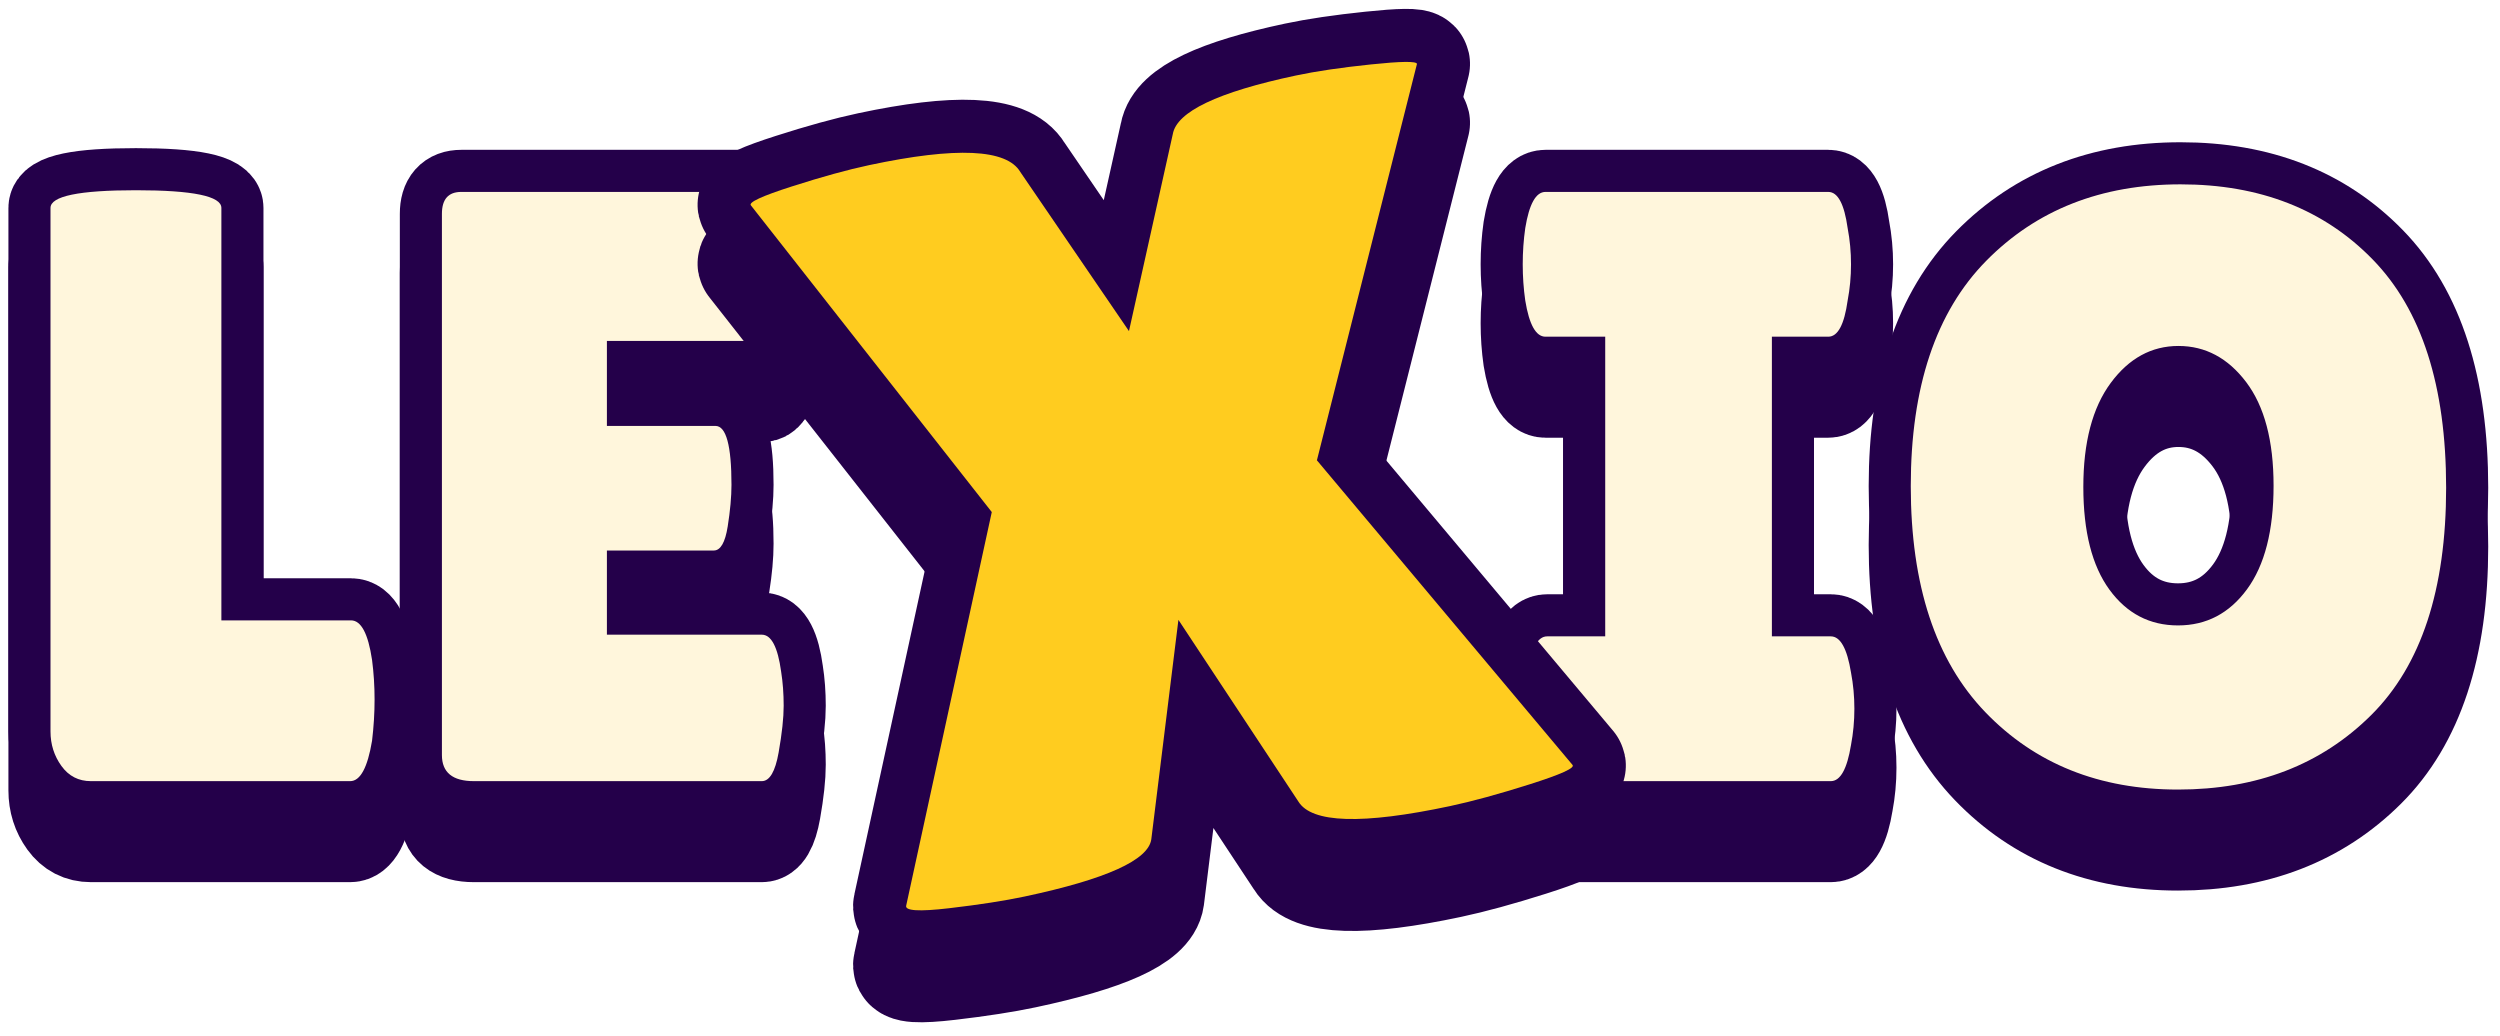
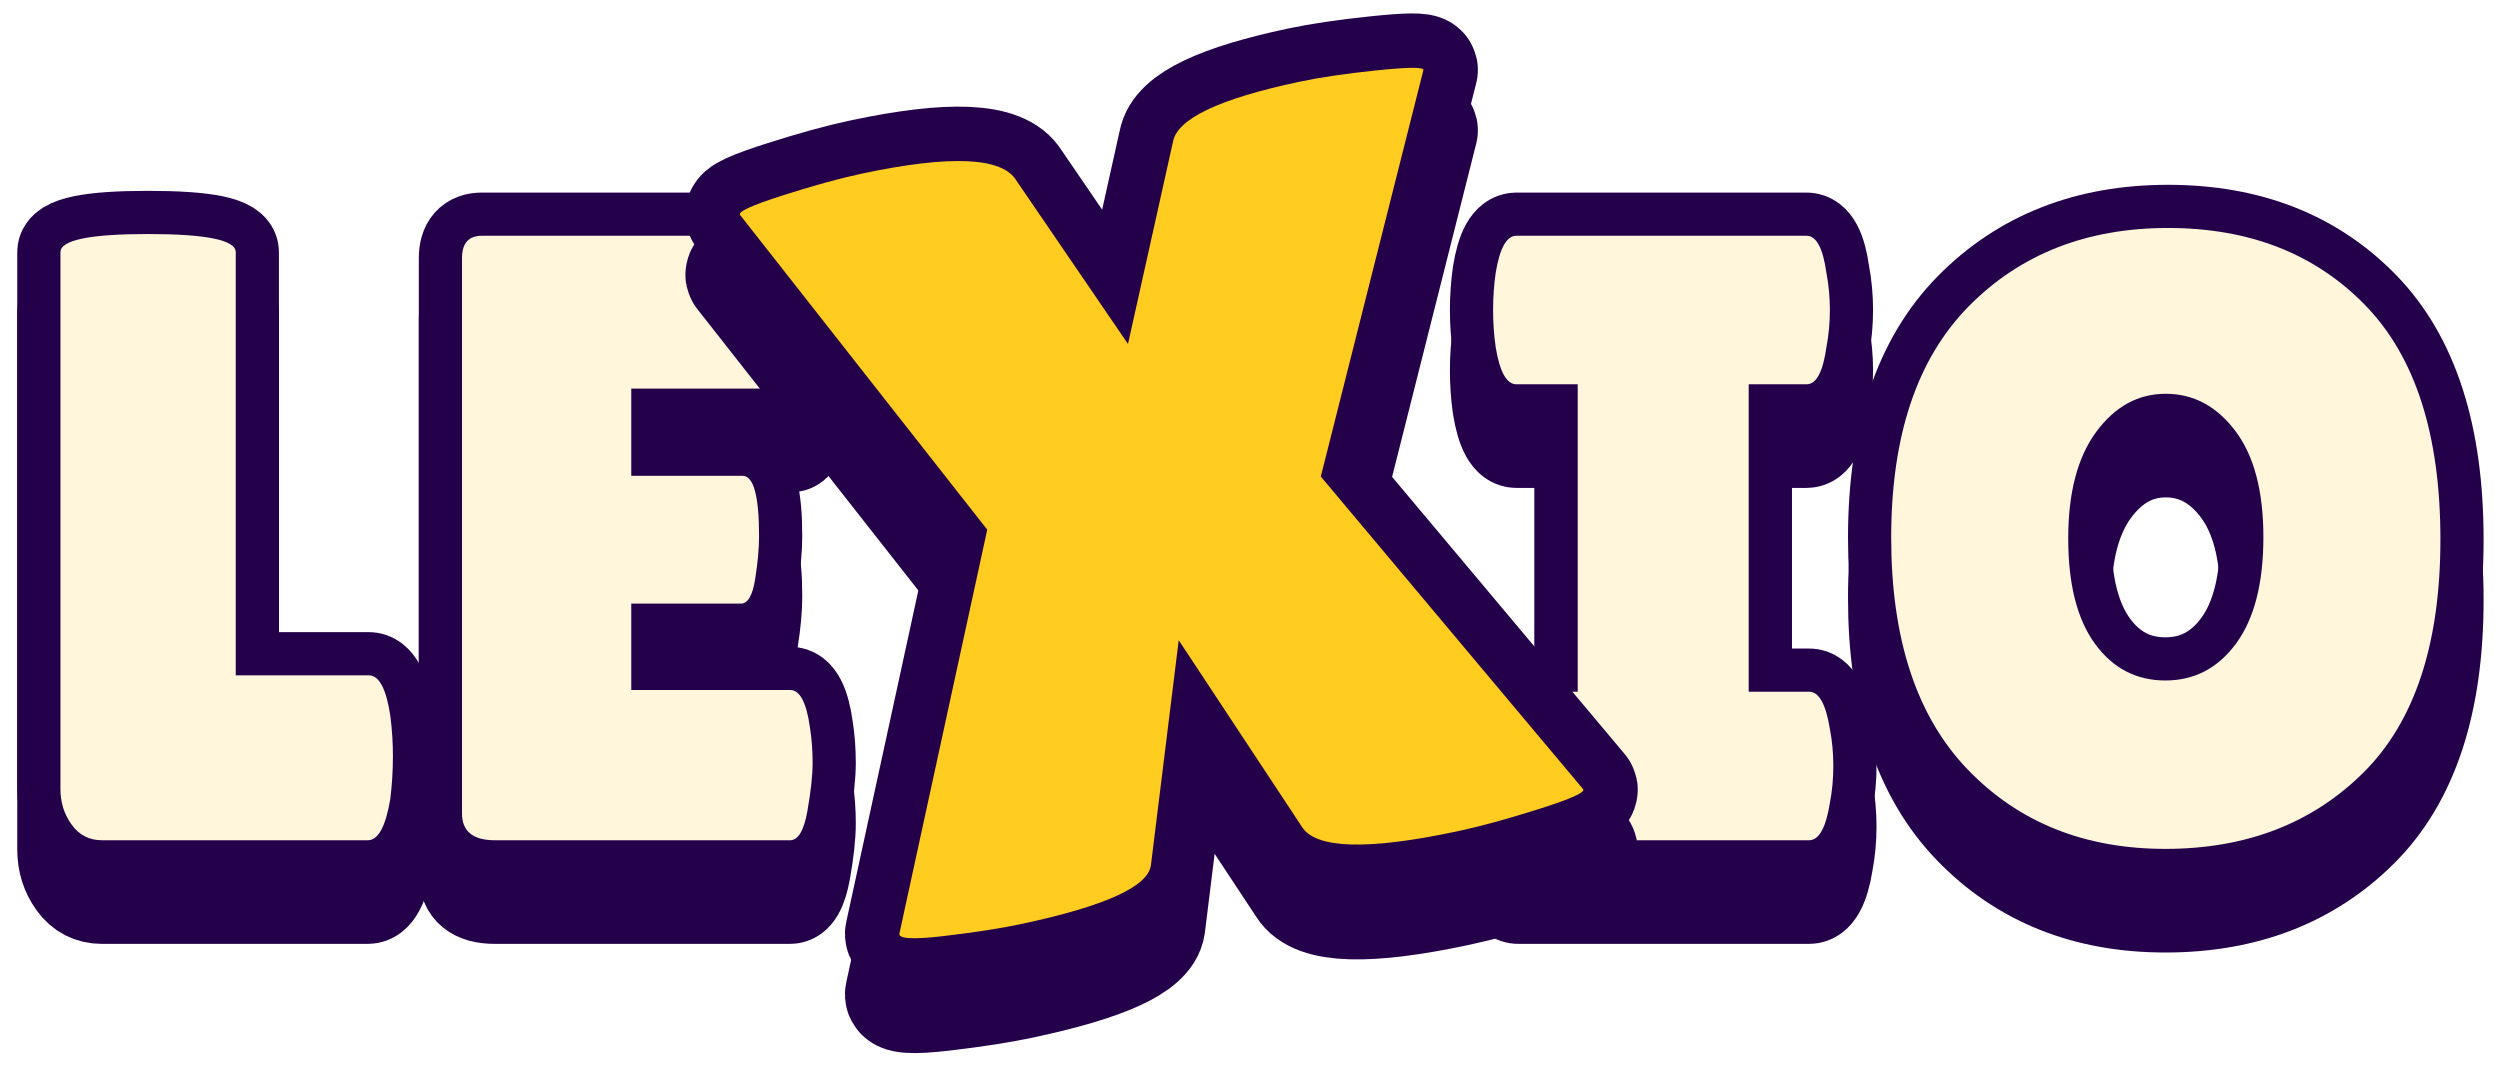
- <svg xmlns="http://www.w3.org/2000/svg" viewBox="-2 -0.5 297 123" role="img" aria-label="LEXIO">
+ <svg xmlns="http://www.w3.org/2000/svg" viewBox="1.5 -5 289.5 123.5" role="img" aria-label="LEXIO">
  <g stroke="#24004a" stroke-width="10" stroke-linejoin="round" paint-order="stroke fill">
-     <path d="M4.0 86.4V24.2Q4.0 22.1 14.15 22.1Q24.3 22.1 24.3 24.2V73.2H39.7Q41.5 73.2 42.2 77.9Q42.5 80.2 42.5 82.6Q42.5 85 42.2 87.5Q41.4 92.3 39.6 92.3H8.8Q6.6 92.3 5.3 90.5Q4.0 88.7 4.0 86.4Z" fill="#24004a" transform="translate(0 7)" />
-     <path d="M83.0 50.1Q84.9 50.1 84.9 57.1Q84.9 59.2 84.45 62.05Q84.0 64.9 82.8 64.9H70.1V74.9H88.5Q90.2 74.9 90.8 79.3Q91.1 81.2 91.1 83.35Q91.1 85.5 90.5 88.9Q89.9 92.3 88.5 92.3H54.3Q50.5 92.3 50.5 89.2V24.9Q50.5 22.3 52.8 22.3H88.6Q90.7 22.3 90.7 31.15Q90.7 40 88.6 40H70.1V50.1Z" fill="#24004a" transform="translate(0 7)" />
-     <path d="M188.7 75.1V39.5H181.6Q179.9 39.5 179.2 35.2Q178.9 33.1 178.9 30.9Q178.9 28.7 179.2 26.6Q179.9 22.3 181.6 22.3H215.2Q216.9 22.3 217.5 26.6Q217.9 28.7 217.9 30.9Q217.9 33.1 217.5 35.2Q216.9 39.5 215.2 39.5H208.5V75.1H215.5Q217.2 75.1 217.9 79.4Q218.3 81.5 218.3 83.7Q218.3 85.9 217.9 88Q217.2 92.3 215.5 92.3H181.8Q180.1 92.3 179.5 88Q179.1 85.9 179.1 83.7Q179.1 81.5 179.5 79.4Q180.1 75.1 181.8 75.1Z" fill="#24004a" transform="translate(0 7)" />
-     <path d="M256.75 93.3Q242.7 93.3 233.85 84.1Q225 74.9 225 57.25Q225 39.6 233.95 30.5Q242.9 21.4 257.05 21.4Q271.2 21.4 279.9 30.35Q288.6 39.3 288.6 57.45Q288.6 75.6 279.7 84.45Q270.8 93.3 256.75 93.3ZM256.8 40.6Q252 40.6 248.75 45Q245.5 49.4 245.5 57.35Q245.5 65.3 248.6 69.55Q251.7 73.8 256.75 73.8Q261.8 73.8 264.95 69.5Q268.1 65.2 268.1 57.2Q268.1 49.2 264.85 44.9Q261.6 40.6 256.8 40.6Z" fill="#24004a" transform="translate(0 7)" />
-     <path d="M4.0 86.4V24.2Q4.0 22.1 14.15 22.1Q24.3 22.1 24.3 24.2V73.2H39.7Q41.5 73.2 42.2 77.9Q42.5 80.2 42.5 82.6Q42.5 85 42.2 87.5Q41.4 92.3 39.6 92.3H8.8Q6.6 92.3 5.3 90.5Q4.0 88.7 4.0 86.4Z" fill="#fff6dc" />
-     <path d="M83.0 50.1Q84.9 50.1 84.9 57.1Q84.9 59.2 84.45 62.05Q84.0 64.9 82.8 64.9H70.1V74.9H88.5Q90.2 74.9 90.8 79.3Q91.1 81.2 91.1 83.35Q91.1 85.5 90.5 88.9Q89.9 92.3 88.5 92.3H54.3Q50.5 92.3 50.5 89.2V24.9Q50.5 22.3 52.8 22.3H88.6Q90.7 22.3 90.7 31.15Q90.7 40 88.6 40H70.1V50.1Z" fill="#fff6dc" />
-     <path d="M188.7 75.1V39.5H181.6Q179.9 39.5 179.2 35.2Q178.9 33.1 178.9 30.9Q178.9 28.7 179.2 26.6Q179.9 22.3 181.6 22.3H215.2Q216.9 22.3 217.5 26.6Q217.9 28.7 217.9 30.9Q217.9 33.1 217.5 35.2Q216.9 39.5 215.2 39.5H208.5V75.1H215.5Q217.2 75.1 217.9 79.4Q218.3 81.5 218.3 83.7Q218.3 85.9 217.9 88Q217.2 92.3 215.5 92.3H181.8Q180.1 92.3 179.5 88Q179.1 85.9 179.1 83.7Q179.1 81.5 179.5 79.4Q180.1 75.1 181.8 75.1Z" fill="#fff6dc" />
-     <path d="M256.75 93.3Q242.7 93.3 233.85 84.1Q225 74.9 225 57.25Q225 39.6 233.95 30.5Q242.9 21.4 257.05 21.4Q271.2 21.4 279.9 30.35Q288.6 39.3 288.6 57.45Q288.6 75.6 279.7 84.45Q270.8 93.3 256.75 93.3ZM256.8 40.6Q252 40.6 248.75 45Q245.5 49.4 245.5 57.35Q245.5 65.3 248.6 69.55Q251.7 73.8 256.75 73.8Q261.8 73.8 264.95 69.5Q268.1 65.2 268.1 57.2Q268.1 49.2 264.85 44.9Q261.6 40.6 256.8 40.6Z" fill="#fff6dc" />
-     <path d="M143.9 25Q145.1 22 156.4 22Q159.3 22 163.55 22.45Q167.8 22.9 167.8 23.3L150.8 57.9L168.4 91Q168.7 91.5 164.1 91.95Q159.5 92.4 156.3 92.4Q143.6 92.4 142.4 89L134.9 69.9L128.1 89.6Q127.1 92.4 115.3 92.4Q112.4 92.4 108.1 92.0Q103.8 91.6 104.2 90.9L119.8 56.3L103.6 23.3Q103.3 22.8 107.75 22.35Q112.2 21.9 115.3 21.9Q127.9 21.9 129.1 25.5L136.0 42.3Z" fill="#24004a" transform="translate(0 7) rotate(-12 135.95 57.15) translate(135.95 57.15) scale(1.26) translate(-135.95 -57.15)" />
-     <path d="M143.9 25Q145.1 22 156.4 22Q159.3 22 163.55 22.45Q167.8 22.9 167.8 23.3L150.8 57.9L168.4 91Q168.7 91.5 164.1 91.95Q159.5 92.4 156.3 92.4Q143.6 92.4 142.4 89L134.9 69.9L128.1 89.6Q127.1 92.4 115.3 92.4Q112.4 92.4 108.1 92.0Q103.8 91.6 104.2 90.9L119.8 56.3L103.6 23.3Q103.3 22.8 107.75 22.35Q112.2 21.9 115.3 21.9Q127.9 21.9 129.1 25.5L136.0 42.3Z" fill="#ffcc1f" transform="translate(0 0) rotate(-12 135.95 57.15) translate(135.95 57.15) scale(1.26) translate(-135.95 -57.15)" />
+     <path d="M4.0 86.4V24.2Q4.0 22.1 14.15 22.1Q24.3 22.1 24.3 24.2V73.2H39.7Q41.5 73.2 42.2 77.9Q42.5 80.2 42.5 82.6Q42.5 85 42.2 87.5Q41.4 92.3 39.6 92.3H8.8Q6.6 92.3 5.3 90.5Q4.0 88.7 4.0 86.4Z" fill="#24004a" transform="translate(4.5 7)" />
+     <path d="M83.0 50.1Q84.9 50.1 84.9 57.1Q84.9 59.2 84.45 62.05Q84.0 64.9 82.8 64.9H70.1V74.9H88.5Q90.2 74.9 90.8 79.3Q91.1 81.2 91.1 83.35Q91.1 85.5 90.5 88.9Q89.9 92.3 88.5 92.3H54.3Q50.5 92.3 50.5 89.2V24.9Q50.5 22.3 52.8 22.3H88.6Q90.7 22.3 90.7 31.15Q90.7 40 88.6 40H70.1V50.1Z" fill="#24004a" transform="translate(4.5 7)" />
+     <path d="M188.7 75.1V39.5H181.6Q179.9 39.5 179.2 35.2Q178.9 33.1 178.9 30.9Q178.9 28.7 179.2 26.6Q179.9 22.3 181.6 22.3H215.2Q216.9 22.3 217.5 26.6Q217.9 28.7 217.9 30.9Q217.9 33.1 217.5 35.2Q216.9 39.5 215.2 39.5H208.5V75.1H215.5Q217.2 75.1 217.9 79.4Q218.3 81.5 218.3 83.7Q218.3 85.9 217.9 88Q217.2 92.3 215.5 92.3H181.8Q180.1 92.3 179.5 88Q179.1 85.9 179.1 83.7Q179.1 81.5 179.5 79.4Q180.1 75.1 181.8 75.1Z" fill="#24004a" transform="translate(-4.5 7)" />
+     <path d="M256.75 93.3Q242.7 93.3 233.85 84.1Q225 74.9 225 57.25Q225 39.6 233.95 30.5Q242.9 21.4 257.05 21.4Q271.2 21.4 279.9 30.35Q288.6 39.3 288.6 57.45Q288.6 75.6 279.7 84.45Q270.8 93.3 256.75 93.3ZM256.8 40.6Q252 40.6 248.75 45Q245.5 49.4 245.5 57.35Q245.5 65.3 248.6 69.55Q251.7 73.8 256.75 73.8Q261.8 73.8 264.95 69.5Q268.1 65.2 268.1 57.2Q268.1 49.2 264.85 44.9Q261.6 40.6 256.8 40.6Z" fill="#24004a" transform="translate(-4.5 7)" />
+     <path d="M4.0 86.4V24.2Q4.0 22.1 14.15 22.1Q24.3 22.1 24.3 24.2V73.2H39.7Q41.5 73.2 42.2 77.9Q42.5 80.2 42.5 82.6Q42.5 85 42.2 87.5Q41.4 92.3 39.6 92.3H8.8Q6.6 92.3 5.3 90.5Q4.0 88.7 4.0 86.4Z" fill="#fff6dc" transform="translate(4.5 0)" />
+     <path d="M83.0 50.1Q84.9 50.1 84.9 57.1Q84.9 59.2 84.45 62.05Q84.0 64.9 82.8 64.9H70.1V74.9H88.5Q90.2 74.9 90.8 79.3Q91.1 81.2 91.1 83.35Q91.1 85.5 90.5 88.9Q89.9 92.3 88.5 92.3H54.3Q50.5 92.3 50.5 89.2V24.9Q50.5 22.3 52.8 22.3H88.6Q90.7 22.3 90.7 31.15Q90.7 40 88.6 40H70.1V50.1Z" fill="#fff6dc" transform="translate(4.5 0)" />
+     <path d="M188.7 75.1V39.5H181.6Q179.9 39.5 179.2 35.2Q178.9 33.1 178.9 30.9Q178.9 28.7 179.2 26.6Q179.9 22.3 181.6 22.3H215.2Q216.9 22.3 217.5 26.6Q217.9 28.7 217.9 30.9Q217.9 33.1 217.5 35.2Q216.9 39.5 215.2 39.5H208.5V75.1H215.5Q217.2 75.1 217.9 79.4Q218.3 81.5 218.3 83.7Q218.3 85.9 217.9 88Q217.2 92.3 215.5 92.3H181.8Q180.1 92.3 179.5 88Q179.1 85.9 179.1 83.7Q179.1 81.5 179.5 79.4Q180.1 75.1 181.8 75.1Z" fill="#fff6dc" transform="translate(-4.5 0)" />
+     <path d="M256.75 93.3Q242.7 93.3 233.85 84.1Q225 74.9 225 57.25Q225 39.6 233.95 30.5Q242.9 21.4 257.05 21.4Q271.2 21.4 279.9 30.35Q288.6 39.3 288.6 57.45Q288.6 75.6 279.7 84.45Q270.8 93.3 256.75 93.3ZM256.8 40.6Q252 40.6 248.75 45Q245.5 49.4 245.5 57.35Q245.5 65.3 248.6 69.55Q251.7 73.8 256.75 73.8Q261.8 73.8 264.95 69.5Q268.1 65.2 268.1 57.2Q268.1 49.2 264.85 44.9Q261.6 40.6 256.8 40.6Z" fill="#fff6dc" transform="translate(-4.5 0)" />
+     <path d="M143.9 25Q145.1 22 156.4 22Q159.3 22 163.55 22.45Q167.8 22.9 167.8 23.3L150.8 57.9L168.4 91Q168.7 91.5 164.1 91.95Q159.5 92.4 156.3 92.4Q143.6 92.4 142.4 89L134.9 69.9L128.1 89.6Q127.1 92.4 115.3 92.4Q112.4 92.4 108.1 92.0Q103.8 91.6 104.2 90.9L119.8 56.3L103.6 23.3Q103.3 22.8 107.75 22.35Q112.2 21.9 115.3 21.9Q127.9 21.9 129.1 25.5L136.0 42.3Z" fill="#24004a" transform="translate(0 3) rotate(-12 135.95 57.15) translate(135.95 57.15) scale(1.26) translate(-135.95 -57.15)" />
+     <path d="M143.9 25Q145.1 22 156.4 22Q159.3 22 163.55 22.45Q167.8 22.9 167.8 23.3L150.8 57.9L168.4 91Q168.7 91.5 164.1 91.95Q159.5 92.4 156.3 92.4Q143.6 92.4 142.4 89L134.9 69.9L128.1 89.6Q127.1 92.4 115.3 92.4Q112.4 92.4 108.1 92.0Q103.8 91.6 104.2 90.9L119.8 56.3L103.6 23.3Q103.3 22.8 107.75 22.35Q112.2 21.9 115.3 21.9Q127.9 21.9 129.1 25.5L136.0 42.3Z" fill="#ffcc1f" transform="translate(0 -4) rotate(-12 135.95 57.15) translate(135.95 57.15) scale(1.26) translate(-135.95 -57.15)" />
  </g>
</svg>
